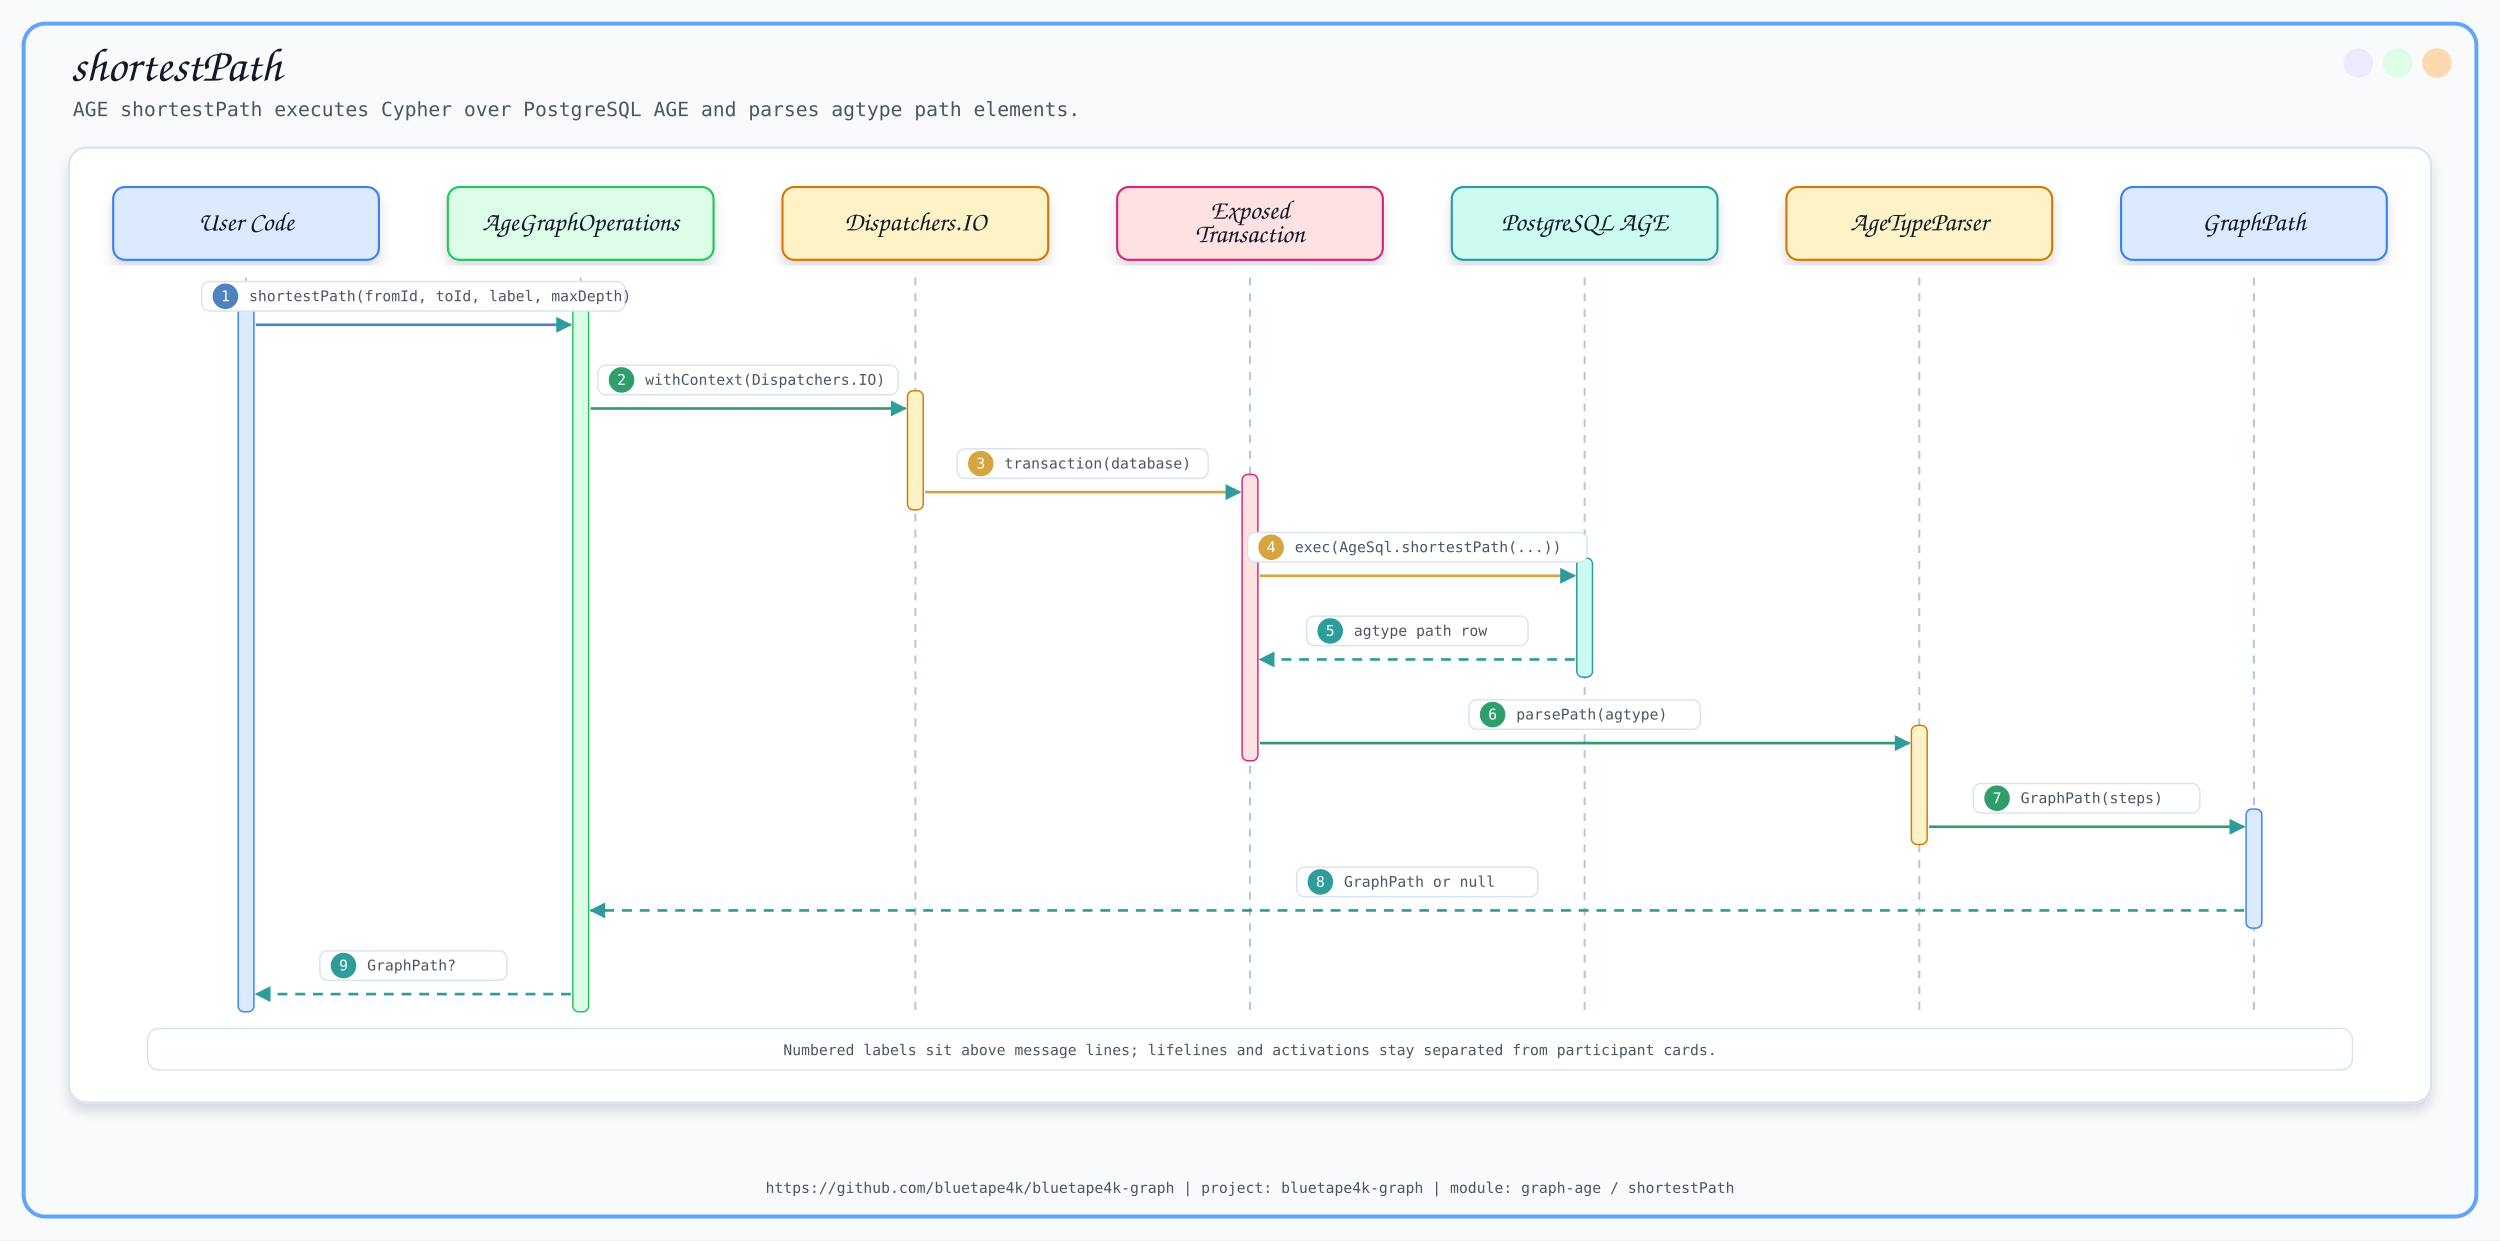
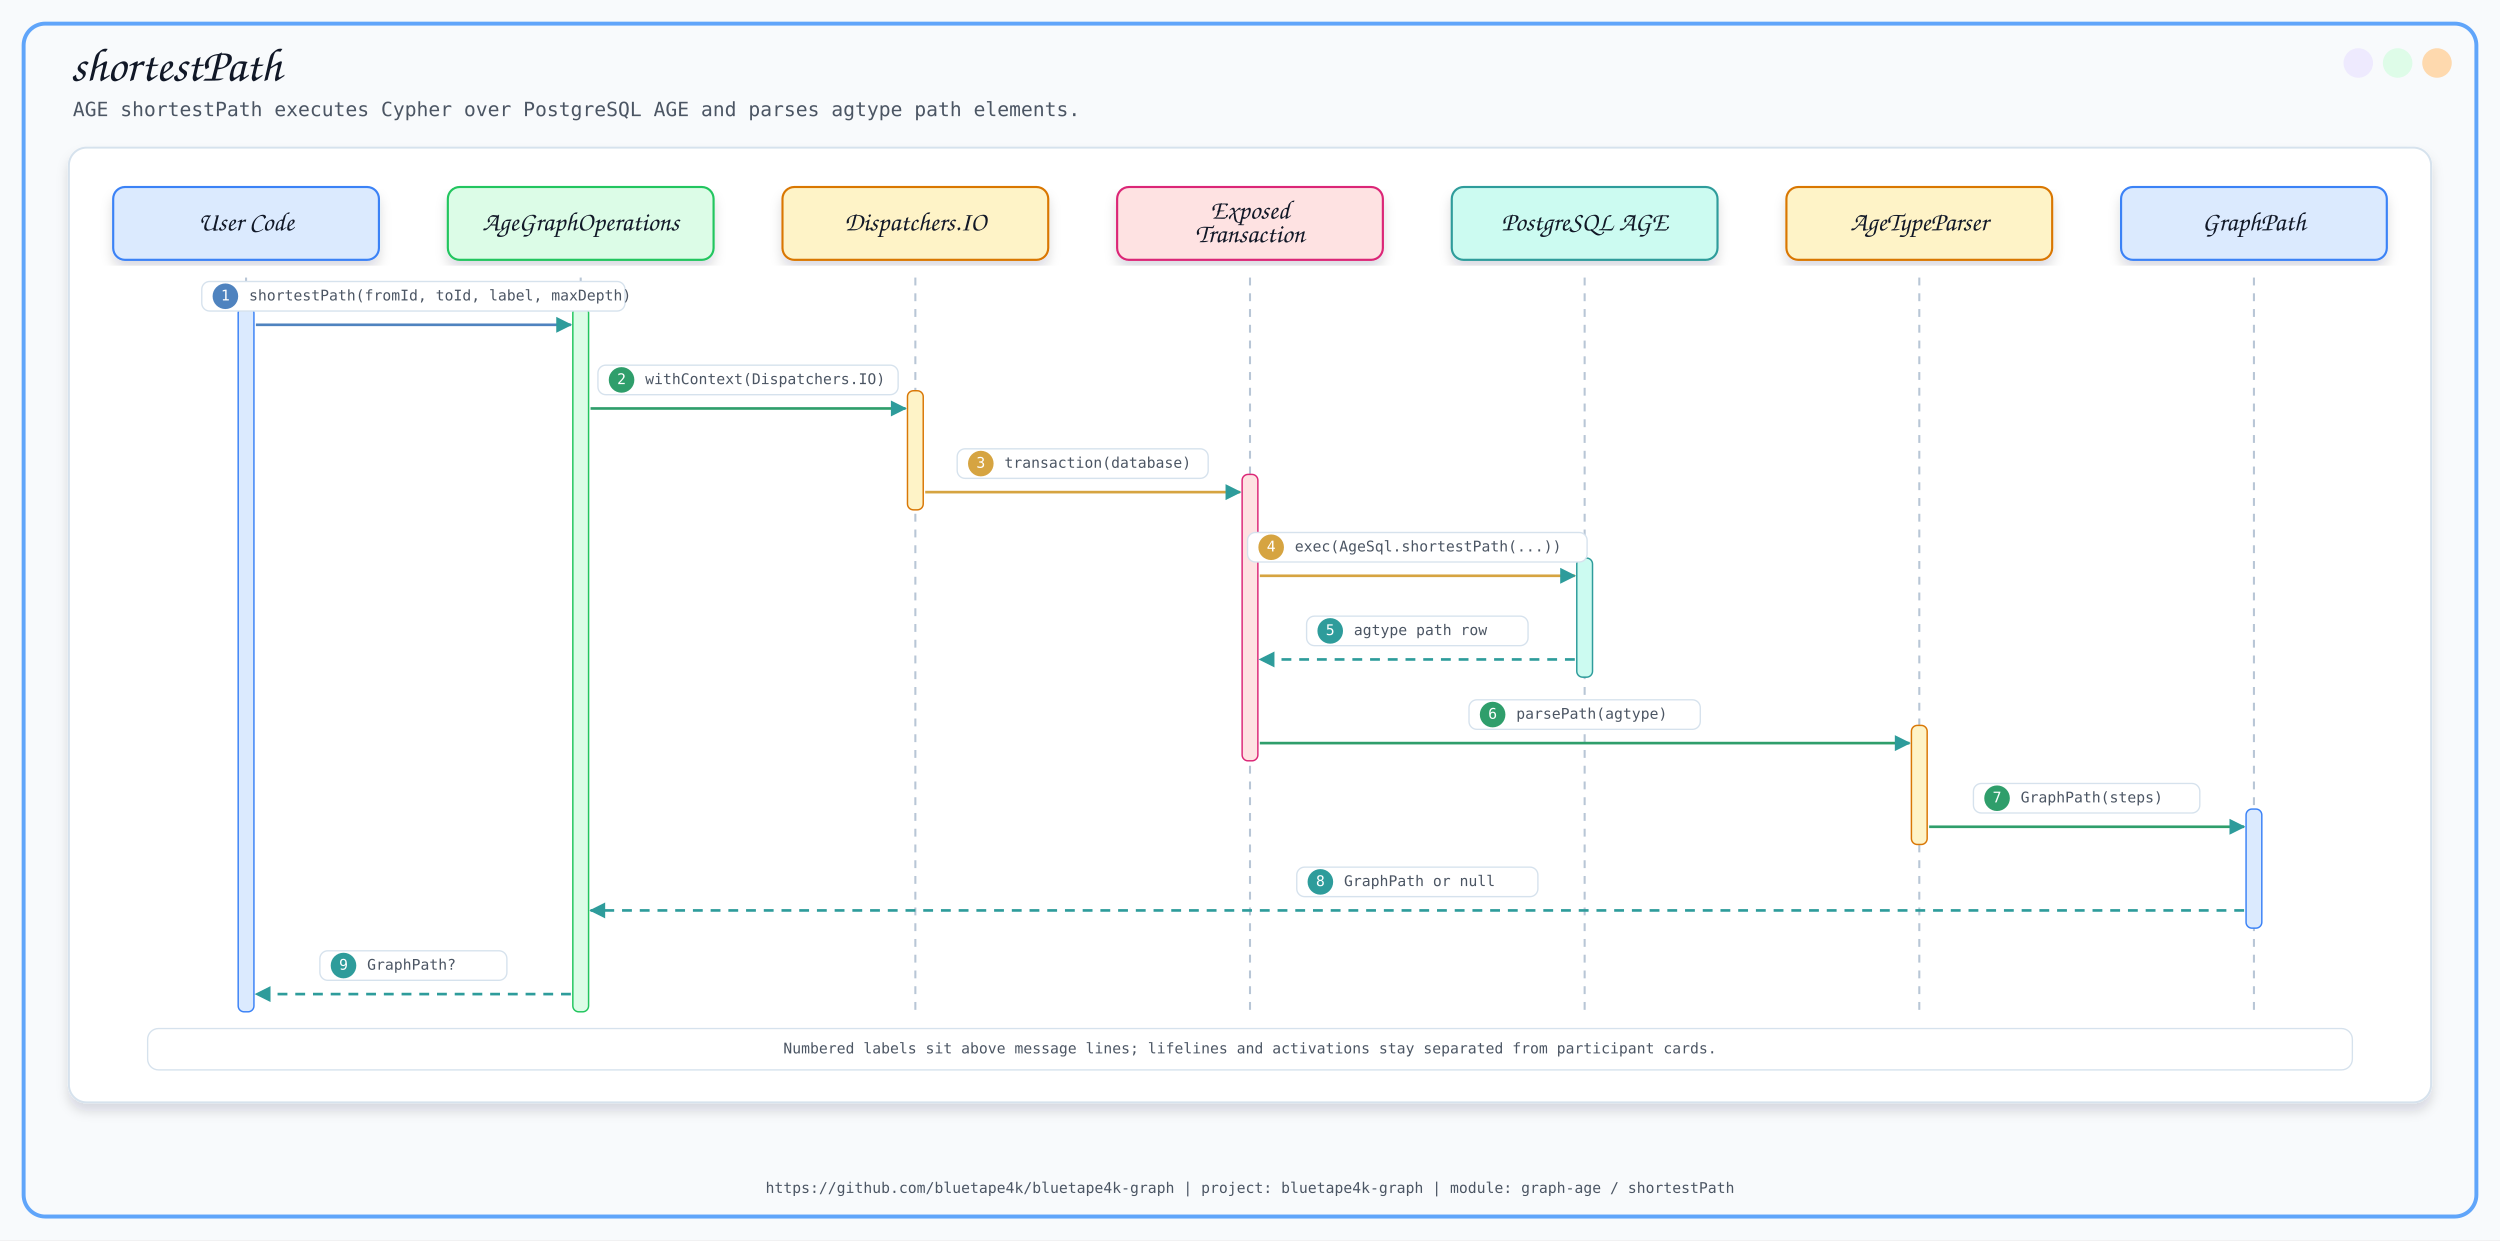
<svg xmlns="http://www.w3.org/2000/svg" width="2540" height="1260" viewBox="0 0 2540 1260">
  <defs>
    <filter id="softShadow" x="-8%" y="-8%" width="116%" height="116%">
      <feDropShadow dx="0" dy="8" stdDeviation="6" flood-color="#0F172A" flood-opacity="0.14" />
    </filter>
    <marker id="arrow" viewBox="0 0 10 10" refX="9" refY="5" markerWidth="8" markerHeight="8" orient="auto-start-reverse">
      <path d="M 0 0 L 10 5 L 0 10 z" fill="#2563EB" />
    </marker>
  </defs>
  <style>
      .title { font-family: 'Architects Daughter', cursive; font-size: 48px; fill: #111827; }
      .subtitle { font-family: 'Comic Mono', monospace; font-size: 20px; fill: #4B5563; }
      .label { font-family: 'Architects Daughter', cursive; font-size: 27px; fill: #111827; }
      .small { font-family: 'Comic Mono', monospace; font-size: 18px; fill: #374151; }
      .tiny { font-family: 'Comic Mono', monospace; font-size: 15px; fill: #4B5563; }
      .card { filter: url(#softShadow); }
      .line { stroke: #2563EB; stroke-width: 3; fill: none; marker-end: url(#arrow); }
      .thin { stroke: #60A5FA; stroke-width: 2; fill: none; marker-end: url(#arrow); }
      .dash { stroke: #64748B; stroke-width: 2; stroke-dasharray: 8 8; fill: none; marker-end: url(#arrow); }
    </style>
  <defs>
    <marker id="seqArrow" markerWidth="6" markerHeight="6" refX="5.5" refY="3" orient="auto" markerUnits="strokeWidth">
      <path d="M 0 0 L 6 3 L 0 6 z" fill="#2E9C9B" />
    </marker>
  </defs>
  <rect x="0" y="0" width="2540" height="1260" fill="#F8FAFC" />
  <rect x="24" y="24" width="2492" height="1212" rx="22" fill="none" stroke="#60A5FA" stroke-width="4" />
  <circle cx="2476" cy="64" r="15" fill="#FED7AA" opacity="0.95" />
  <circle cx="2436" cy="64" r="15" fill="#DCFCE7" opacity="0.95" />
  <circle cx="2396" cy="64" r="15" fill="#EDE9FE" opacity="0.95" />
  <text x="72" y="82" class="title">shortestPath</text>
  <text x="74" y="118" class="subtitle">AGE shortestPath executes Cypher over PostgreSQL AGE and parses agtype path elements.</text>
  <text x="1270.0" y="1212" text-anchor="middle" class="tiny">https://github.com/bluetape4k/bluetape4k-graph | project: bluetape4k-graph | module: graph-age / shortestPath</text>
  <rect x="70" y="150" width="2400" height="970" rx="18" fill="#FFFFFF" stroke="#D6E2ED" stroke-width="2" filter="url(#softShadow)" />
  <rect x="115.0" y="190" width="270" height="74" rx="12" fill="#DBEAFE" stroke="#3B82F6" stroke-width="2.2" filter="url(#softShadow)" />
-   <text x="250.0" y="227" text-anchor="middle" dominant-baseline="middle" class="label">User Code</text>
+   <text x="250.0" y="227.0" text-anchor="middle" dominant-baseline="middle" class="label">User Code</text>
  <line x1="250.0" y1="282" x2="250.0" y2="1028" stroke="#B8C6D6" stroke-width="2.1" stroke-dasharray="8 8" />
  <rect x="455.0" y="190" width="270" height="74" rx="12" fill="#DCFCE7" stroke="#22C55E" stroke-width="2.2" filter="url(#softShadow)" />
-   <text x="590.0" y="227" text-anchor="middle" dominant-baseline="middle" class="label">AgeGraphOperations</text>
+   <text x="590.0" y="227.0" text-anchor="middle" dominant-baseline="middle" class="label">AgeGraphOperations</text>
  <line x1="590.0" y1="282" x2="590.0" y2="1028" stroke="#B8C6D6" stroke-width="2.1" stroke-dasharray="8 8" />
  <rect x="795.0" y="190" width="270" height="74" rx="12" fill="#FEF3C7" stroke="#D97706" stroke-width="2.2" filter="url(#softShadow)" />
-   <text x="930.0" y="227" text-anchor="middle" dominant-baseline="middle" class="label">Dispatchers.IO</text>
+   <text x="930.0" y="227.0" text-anchor="middle" dominant-baseline="middle" class="label">Dispatchers.IO</text>
  <line x1="930.0" y1="282" x2="930.0" y2="1028" stroke="#B8C6D6" stroke-width="2.1" stroke-dasharray="8 8" />
  <rect x="1135.0" y="190" width="270" height="74" rx="12" fill="#FEE2E2" stroke="#DB2777" stroke-width="2.2" filter="url(#softShadow)" />
-   <text x="1270.0" y="215" text-anchor="middle" dominant-baseline="middle" class="label">Exposed</text>
-   <text x="1270.0" y="239" text-anchor="middle" dominant-baseline="middle" class="label">Transaction</text>
+   <text x="1270.0" y="215.0" text-anchor="middle" dominant-baseline="middle" class="label">Exposed</text>
+   <text x="1270.0" y="239.0" text-anchor="middle" dominant-baseline="middle" class="label">Transaction</text>
  <line x1="1270.0" y1="282" x2="1270.0" y2="1028" stroke="#B8C6D6" stroke-width="2.1" stroke-dasharray="8 8" />
  <rect x="1475.0" y="190" width="270" height="74" rx="12" fill="#CCFBF1" stroke="#2E9C9B" stroke-width="2.2" filter="url(#softShadow)" />
-   <text x="1610.0" y="227" text-anchor="middle" dominant-baseline="middle" class="label">PostgreSQL AGE</text>
+   <text x="1610.0" y="227.0" text-anchor="middle" dominant-baseline="middle" class="label">PostgreSQL AGE</text>
  <line x1="1610.0" y1="282" x2="1610.0" y2="1028" stroke="#B8C6D6" stroke-width="2.1" stroke-dasharray="8 8" />
  <rect x="1815.0" y="190" width="270" height="74" rx="12" fill="#FEF3C7" stroke="#D97706" stroke-width="2.2" filter="url(#softShadow)" />
-   <text x="1950.0" y="227" text-anchor="middle" dominant-baseline="middle" class="label">AgeTypeParser</text>
+   <text x="1950.0" y="227.0" text-anchor="middle" dominant-baseline="middle" class="label">AgeTypeParser</text>
  <line x1="1950.0" y1="282" x2="1950.0" y2="1028" stroke="#B8C6D6" stroke-width="2.1" stroke-dasharray="8 8" />
  <rect x="2155.0" y="190" width="270" height="74" rx="12" fill="#DBEAFE" stroke="#3B82F6" stroke-width="2.2" filter="url(#softShadow)" />
-   <text x="2290.0" y="227" text-anchor="middle" dominant-baseline="middle" class="label">GraphPath</text>
+   <text x="2290.0" y="227.0" text-anchor="middle" dominant-baseline="middle" class="label">GraphPath</text>
  <line x1="2290.0" y1="282" x2="2290.0" y2="1028" stroke="#B8C6D6" stroke-width="2.1" stroke-dasharray="8 8" />
  <rect x="242.0" y="312" width="16" height="716" rx="6" fill="#DBEAFE" stroke="#3B82F6" stroke-width="1.5" />
  <rect x="582.0" y="312" width="16" height="716" rx="6" fill="#DCFCE7" stroke="#22C55E" stroke-width="1.5" />
  <rect x="922.0" y="397" width="16" height="121" rx="6" fill="#FEF3C7" stroke="#D97706" stroke-width="1.5" />
  <rect x="1262.0" y="482" width="16" height="291" rx="6" fill="#FEE2E2" stroke="#DB2777" stroke-width="1.5" />
  <rect x="1602.0" y="567" width="16" height="121" rx="6" fill="#CCFBF1" stroke="#2E9C9B" stroke-width="1.5" />
  <rect x="1942.0" y="737" width="16" height="121" rx="6" fill="#FEF3C7" stroke="#D97706" stroke-width="1.5" />
  <rect x="2282.0" y="822" width="16" height="121" rx="6" fill="#DBEAFE" stroke="#3B82F6" stroke-width="1.5" />
  <line x1="260.0" y1="330" x2="580.0" y2="330" stroke="#4F83BF" stroke-width="2.7" marker-end="url(#seqArrow)" />
  <rect x="205.0" y="286" width="430" height="30" rx="8" fill="#FFFFFF" stroke="#D6E2ED" stroke-width="1.4" />
  <circle cx="229.0" cy="301" r="13" fill="#4F83BF" />
-   <text x="229.0" y="306" text-anchor="middle" class="tiny" style="fill:#FFFFFF">1</text>
-   <text x="253.0" y="306" class="tiny">shortestPath(fromId, toId, label, maxDepth)</text>
+   <text x="229.0" y="301" text-anchor="middle" dominant-baseline="middle" class="tiny" style="fill:#FFFFFF">1</text>
+   <text x="253.0" y="301" dominant-baseline="middle" class="tiny">shortestPath(fromId, toId, label, maxDepth)</text>
  <line x1="600.0" y1="415" x2="920.0" y2="415" stroke="#2F9E6B" stroke-width="2.7" marker-end="url(#seqArrow)" />
  <rect x="607.5" y="371" width="305" height="30" rx="8" fill="#FFFFFF" stroke="#D6E2ED" stroke-width="1.4" />
  <circle cx="631.5" cy="386" r="13" fill="#2F9E6B" />
-   <text x="631.5" y="391" text-anchor="middle" class="tiny" style="fill:#FFFFFF">2</text>
-   <text x="655.5" y="391" class="tiny">withContext(Dispatchers.IO)</text>
+   <text x="631.5" y="386" text-anchor="middle" dominant-baseline="middle" class="tiny" style="fill:#FFFFFF">2</text>
+   <text x="655.5" y="386" dominant-baseline="middle" class="tiny">withContext(Dispatchers.IO)</text>
  <line x1="940.0" y1="500" x2="1260.0" y2="500" stroke="#D6A441" stroke-width="2.7" marker-end="url(#seqArrow)" />
  <rect x="972.5" y="456" width="255" height="30" rx="8" fill="#FFFFFF" stroke="#D6E2ED" stroke-width="1.4" />
  <circle cx="996.5" cy="471" r="13" fill="#D6A441" />
-   <text x="996.5" y="476" text-anchor="middle" class="tiny" style="fill:#FFFFFF">3</text>
-   <text x="1020.5" y="476" class="tiny">transaction(database)</text>
+   <text x="996.5" y="471" text-anchor="middle" dominant-baseline="middle" class="tiny" style="fill:#FFFFFF">3</text>
+   <text x="1020.5" y="471" dominant-baseline="middle" class="tiny">transaction(database)</text>
  <line x1="1280.0" y1="585" x2="1600.0" y2="585" stroke="#D6A441" stroke-width="2.7" marker-end="url(#seqArrow)" />
  <rect x="1267.5" y="541" width="345" height="30" rx="8" fill="#FFFFFF" stroke="#D6E2ED" stroke-width="1.4" />
  <circle cx="1291.5" cy="556" r="13" fill="#D6A441" />
-   <text x="1291.5" y="561" text-anchor="middle" class="tiny" style="fill:#FFFFFF">4</text>
-   <text x="1315.5" y="561" class="tiny">exec(AgeSql.shortestPath(...))</text>
+   <text x="1291.5" y="556" text-anchor="middle" dominant-baseline="middle" class="tiny" style="fill:#FFFFFF">4</text>
+   <text x="1315.5" y="556" dominant-baseline="middle" class="tiny">exec(AgeSql.shortestPath(...))</text>
  <line x1="1600.0" y1="670" x2="1280.0" y2="670" stroke="#2E9C9B" stroke-width="2.7" stroke-dasharray="10 8" marker-end="url(#seqArrow)" />
  <rect x="1327.5" y="626" width="225" height="30" rx="8" fill="#FFFFFF" stroke="#D6E2ED" stroke-width="1.4" />
  <circle cx="1351.5" cy="641" r="13" fill="#2E9C9B" />
-   <text x="1351.5" y="646" text-anchor="middle" class="tiny" style="fill:#FFFFFF">5</text>
-   <text x="1375.5" y="646" class="tiny">agtype path row</text>
+   <text x="1351.5" y="641" text-anchor="middle" dominant-baseline="middle" class="tiny" style="fill:#FFFFFF">5</text>
+   <text x="1375.5" y="641" dominant-baseline="middle" class="tiny">agtype path row</text>
  <line x1="1280.0" y1="755" x2="1940.0" y2="755" stroke="#2F9E6B" stroke-width="2.7" marker-end="url(#seqArrow)" />
  <rect x="1492.5" y="711" width="235" height="30" rx="8" fill="#FFFFFF" stroke="#D6E2ED" stroke-width="1.4" />
  <circle cx="1516.5" cy="726" r="13" fill="#2F9E6B" />
-   <text x="1516.5" y="731" text-anchor="middle" class="tiny" style="fill:#FFFFFF">6</text>
-   <text x="1540.5" y="731" class="tiny">parsePath(agtype)</text>
+   <text x="1516.5" y="726" text-anchor="middle" dominant-baseline="middle" class="tiny" style="fill:#FFFFFF">6</text>
+   <text x="1540.5" y="726" dominant-baseline="middle" class="tiny">parsePath(agtype)</text>
  <line x1="1960.0" y1="840" x2="2280.0" y2="840" stroke="#2F9E6B" stroke-width="2.7" marker-end="url(#seqArrow)" />
  <rect x="2005.0" y="796" width="230" height="30" rx="8" fill="#FFFFFF" stroke="#D6E2ED" stroke-width="1.4" />
  <circle cx="2029.0" cy="811" r="13" fill="#2F9E6B" />
-   <text x="2029.0" y="816" text-anchor="middle" class="tiny" style="fill:#FFFFFF">7</text>
-   <text x="2053.0" y="816" class="tiny">GraphPath(steps)</text>
+   <text x="2029.0" y="811" text-anchor="middle" dominant-baseline="middle" class="tiny" style="fill:#FFFFFF">7</text>
+   <text x="2053.0" y="811" dominant-baseline="middle" class="tiny">GraphPath(steps)</text>
  <line x1="2280.0" y1="925" x2="600.0" y2="925" stroke="#2E9C9B" stroke-width="2.7" stroke-dasharray="10 8" marker-end="url(#seqArrow)" />
  <rect x="1317.5" y="881" width="245" height="30" rx="8" fill="#FFFFFF" stroke="#D6E2ED" stroke-width="1.4" />
  <circle cx="1341.5" cy="896" r="13" fill="#2E9C9B" />
-   <text x="1341.5" y="901" text-anchor="middle" class="tiny" style="fill:#FFFFFF">8</text>
-   <text x="1365.5" y="901" class="tiny">GraphPath or null</text>
+   <text x="1341.5" y="896" text-anchor="middle" dominant-baseline="middle" class="tiny" style="fill:#FFFFFF">8</text>
+   <text x="1365.5" y="896" dominant-baseline="middle" class="tiny">GraphPath or null</text>
  <line x1="580.0" y1="1010" x2="260.0" y2="1010" stroke="#2E9C9B" stroke-width="2.7" stroke-dasharray="10 8" marker-end="url(#seqArrow)" />
  <rect x="325.0" y="966" width="190" height="30" rx="8" fill="#FFFFFF" stroke="#D6E2ED" stroke-width="1.4" />
  <circle cx="349.0" cy="981" r="13" fill="#2E9C9B" />
-   <text x="349.0" y="986" text-anchor="middle" class="tiny" style="fill:#FFFFFF">9</text>
-   <text x="373.0" y="986" class="tiny">GraphPath?</text>
+   <text x="349.0" y="981" text-anchor="middle" dominant-baseline="middle" class="tiny" style="fill:#FFFFFF">9</text>
+   <text x="373.0" y="981" dominant-baseline="middle" class="tiny">GraphPath?</text>
  <rect x="150" y="1045" width="2240" height="42" rx="11" fill="#FFFFFF" stroke="#D6E2ED" stroke-width="1.4" />
-   <text x="1270.0" y="1072" text-anchor="middle" class="tiny">Numbered labels sit above message lines; lifelines and activations stay separated from participant cards.</text>
+   <text x="1270.0" y="1066" text-anchor="middle" dominant-baseline="middle" class="tiny">Numbered labels sit above message lines; lifelines and activations stay separated from participant cards.</text>
</svg>
